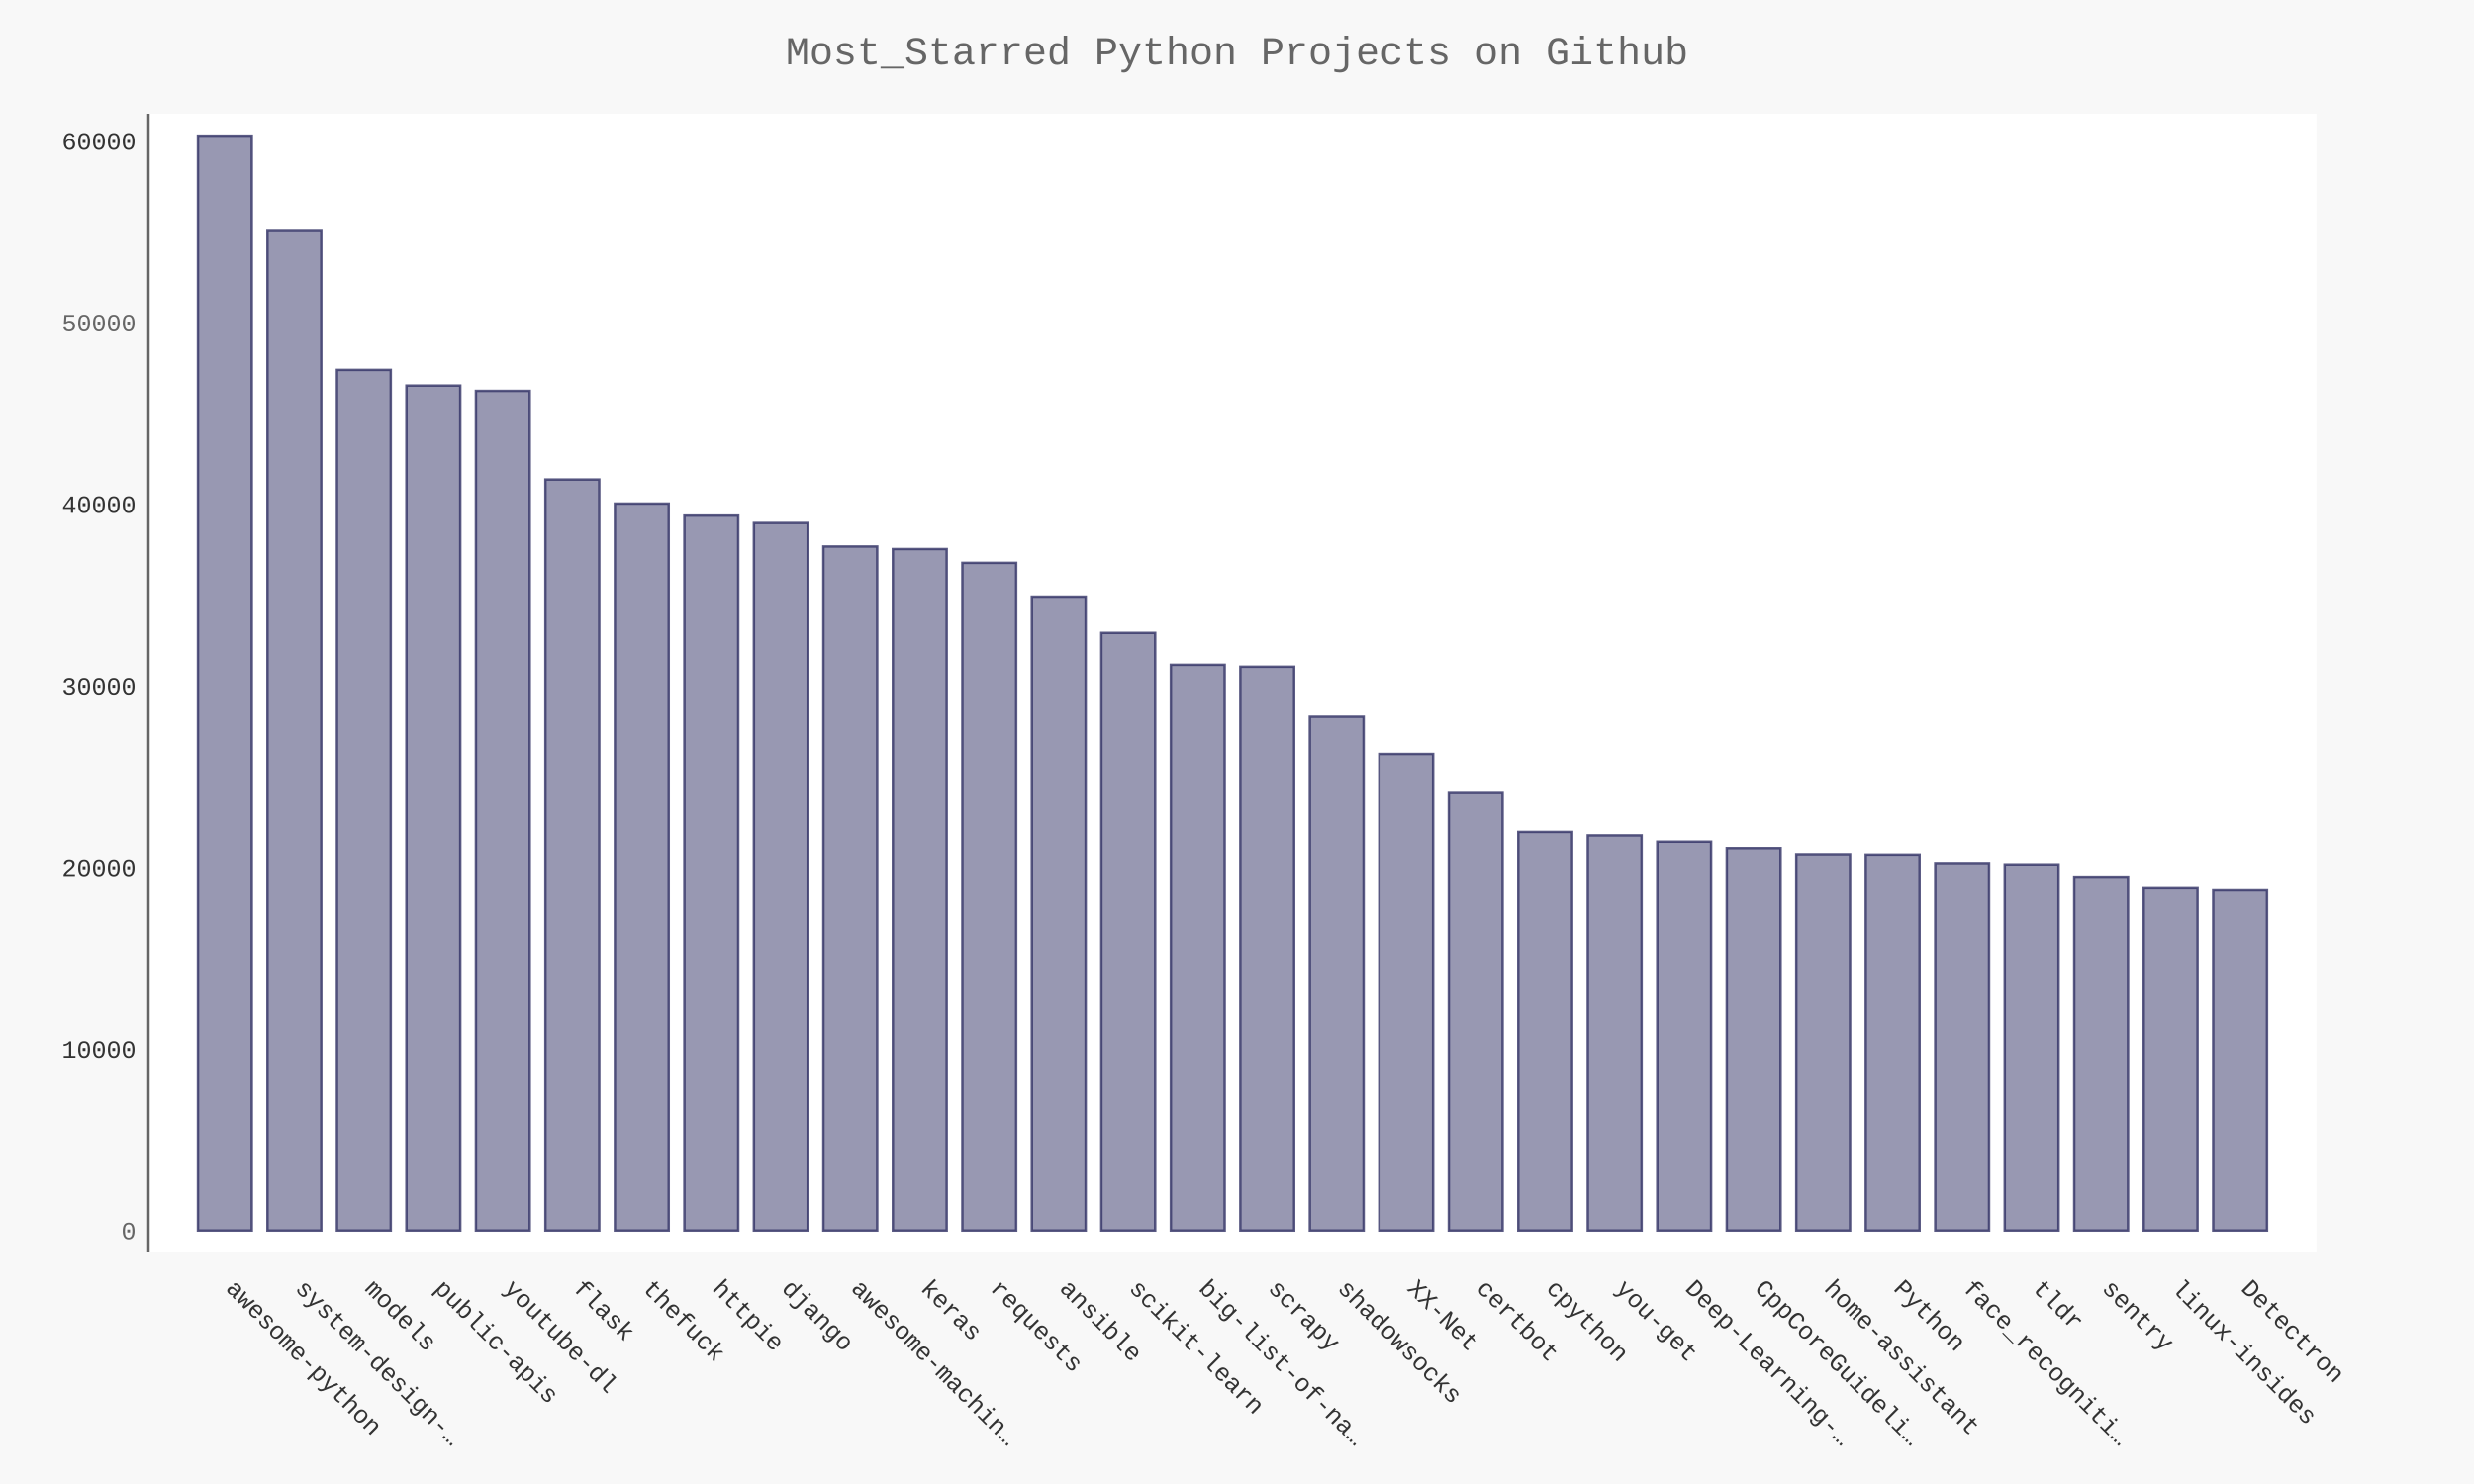
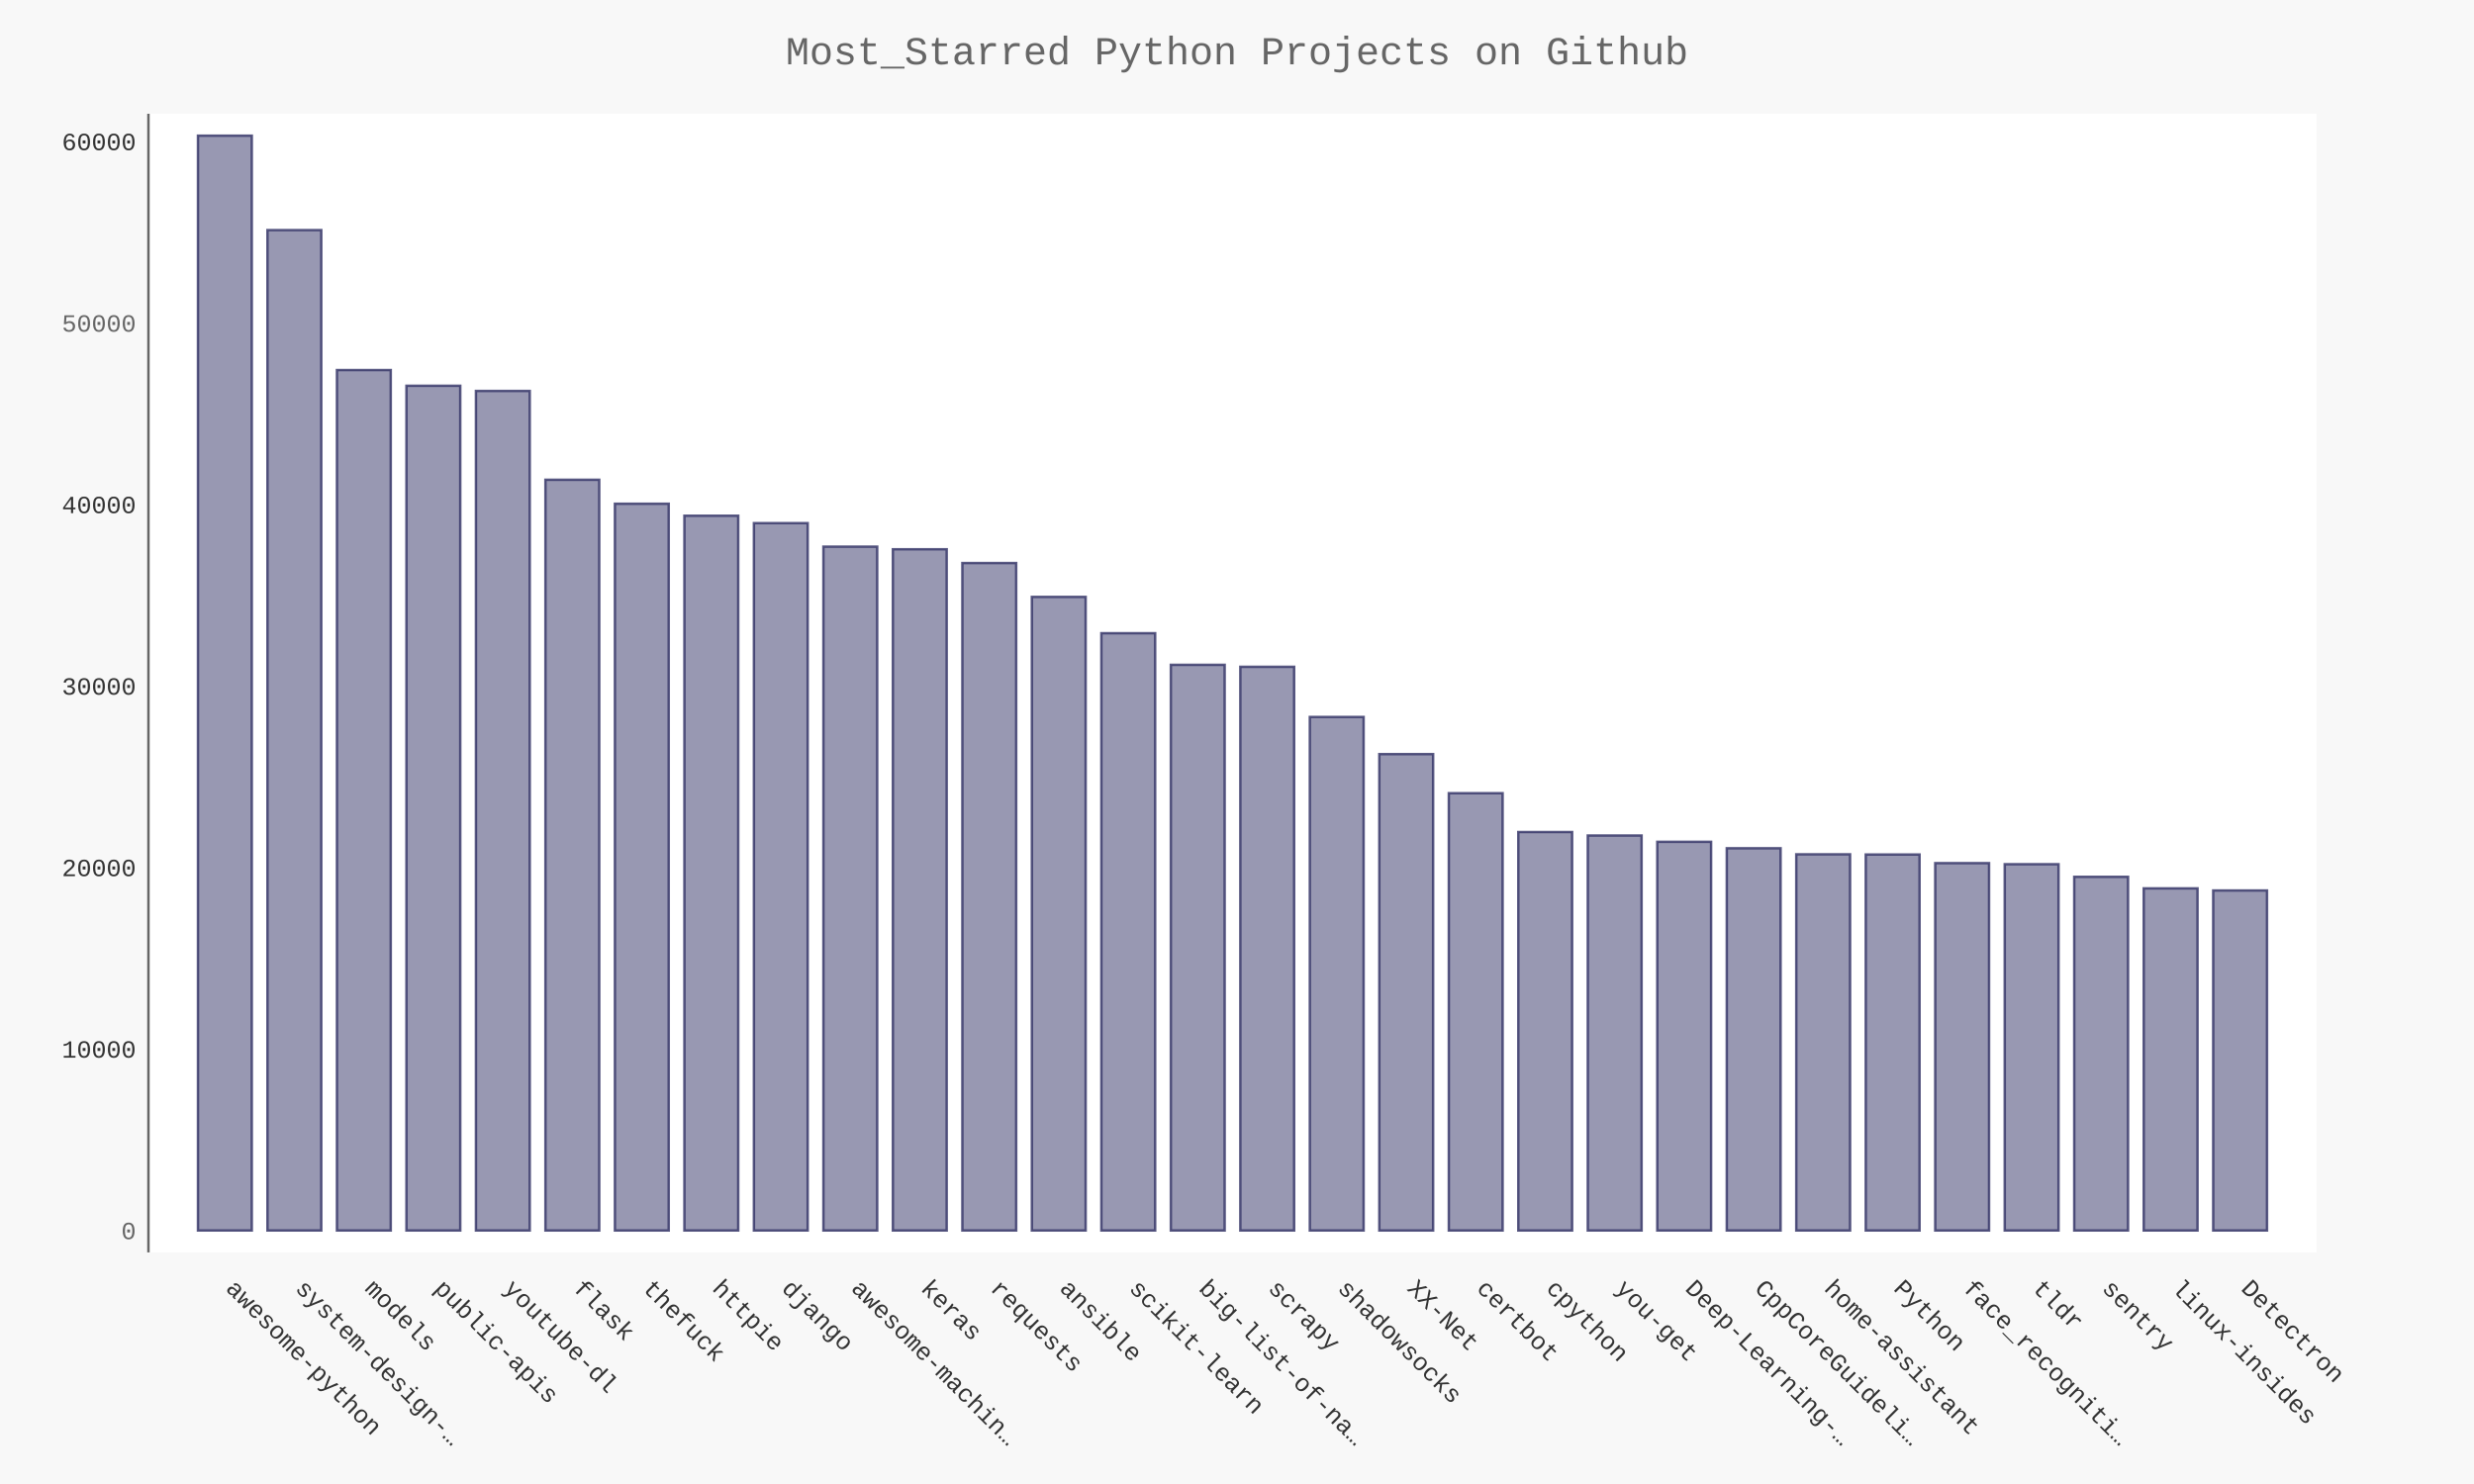
- <svg xmlns="http://www.w3.org/2000/svg" id="chart-ff99aeb7-e4ac-4d56-bac8-e4d7a23981ab" class="pygal-chart" viewBox="0 0 1000 600">
+ <svg xmlns="http://www.w3.org/2000/svg" xmlns:xlink="http://www.w3.org/1999/xlink" id="chart-fab6da0e-6b2e-4287-aa2f-677064a78356" class="pygal-chart" viewBox="0 0 1000 600">
  <defs>
-     <style type="text/css">#chart-ff99aeb7-e4ac-4d56-bac8-e4d7a23981ab{-webkit-user-select:none;-webkit-font-smoothing:antialiased;font-family:Consolas,"Liberation Mono",Menlo,Courier,monospace}#chart-ff99aeb7-e4ac-4d56-bac8-e4d7a23981ab .title{font-family:Consolas,"Liberation Mono",Menlo,Courier,monospace;font-size:16px}#chart-ff99aeb7-e4ac-4d56-bac8-e4d7a23981ab .legends .legend text{font-family:Consolas,"Liberation Mono",Menlo,Courier,monospace;font-size:14px}#chart-ff99aeb7-e4ac-4d56-bac8-e4d7a23981ab .axis text{font-family:Consolas,"Liberation Mono",Menlo,Courier,monospace;font-size:10px}#chart-ff99aeb7-e4ac-4d56-bac8-e4d7a23981ab .axis text.major{font-family:Consolas,"Liberation Mono",Menlo,Courier,monospace;font-size:10px}#chart-ff99aeb7-e4ac-4d56-bac8-e4d7a23981ab .text-overlay text.value{font-family:Consolas,"Liberation Mono",Menlo,Courier,monospace;font-size:16px}#chart-ff99aeb7-e4ac-4d56-bac8-e4d7a23981ab .text-overlay text.label{font-family:Consolas,"Liberation Mono",Menlo,Courier,monospace;font-size:10px}#chart-ff99aeb7-e4ac-4d56-bac8-e4d7a23981ab .tooltip{font-family:Consolas,"Liberation Mono",Menlo,Courier,monospace;font-size:14px}#chart-ff99aeb7-e4ac-4d56-bac8-e4d7a23981ab text.no_data{font-family:Consolas,"Liberation Mono",Menlo,Courier,monospace;font-size:64px}
- #chart-ff99aeb7-e4ac-4d56-bac8-e4d7a23981ab{background-color:#f8f8f8}#chart-ff99aeb7-e4ac-4d56-bac8-e4d7a23981ab path,#chart-ff99aeb7-e4ac-4d56-bac8-e4d7a23981ab line,#chart-ff99aeb7-e4ac-4d56-bac8-e4d7a23981ab rect,#chart-ff99aeb7-e4ac-4d56-bac8-e4d7a23981ab circle{-webkit-transition:250ms ease-in;-moz-transition:250ms ease-in;transition:250ms ease-in}#chart-ff99aeb7-e4ac-4d56-bac8-e4d7a23981ab .graph &gt; .background{fill:#f8f8f8}#chart-ff99aeb7-e4ac-4d56-bac8-e4d7a23981ab .plot &gt; .background{fill:#ffffff}#chart-ff99aeb7-e4ac-4d56-bac8-e4d7a23981ab .graph{fill:#333}#chart-ff99aeb7-e4ac-4d56-bac8-e4d7a23981ab text.no_data{fill:#666}#chart-ff99aeb7-e4ac-4d56-bac8-e4d7a23981ab .title{fill:#666}#chart-ff99aeb7-e4ac-4d56-bac8-e4d7a23981ab .legends .legend text{fill:#333}#chart-ff99aeb7-e4ac-4d56-bac8-e4d7a23981ab .legends .legend:hover text{fill:#666}#chart-ff99aeb7-e4ac-4d56-bac8-e4d7a23981ab .axis .line{stroke:#666}#chart-ff99aeb7-e4ac-4d56-bac8-e4d7a23981ab .axis .guide.line{stroke:rgba(0,0,0,0.5)}#chart-ff99aeb7-e4ac-4d56-bac8-e4d7a23981ab .axis .major.line{stroke:#333}#chart-ff99aeb7-e4ac-4d56-bac8-e4d7a23981ab .axis text.major{fill:#666}#chart-ff99aeb7-e4ac-4d56-bac8-e4d7a23981ab .axis.y .guides:hover .guide.line,#chart-ff99aeb7-e4ac-4d56-bac8-e4d7a23981ab .line-graph .axis.x .guides:hover .guide.line,#chart-ff99aeb7-e4ac-4d56-bac8-e4d7a23981ab .stackedline-graph .axis.x .guides:hover .guide.line,#chart-ff99aeb7-e4ac-4d56-bac8-e4d7a23981ab .xy-graph .axis.x .guides:hover .guide.line{stroke:#666}#chart-ff99aeb7-e4ac-4d56-bac8-e4d7a23981ab .axis .guides:hover text{fill:#666}#chart-ff99aeb7-e4ac-4d56-bac8-e4d7a23981ab .reactive{fill-opacity:.5;stroke-opacity:.8}#chart-ff99aeb7-e4ac-4d56-bac8-e4d7a23981ab .ci{stroke:#333}#chart-ff99aeb7-e4ac-4d56-bac8-e4d7a23981ab .reactive.active,#chart-ff99aeb7-e4ac-4d56-bac8-e4d7a23981ab .active .reactive{fill-opacity:.9;stroke-opacity:.9;stroke-width:4}#chart-ff99aeb7-e4ac-4d56-bac8-e4d7a23981ab .ci .reactive.active{stroke-width:1.5}#chart-ff99aeb7-e4ac-4d56-bac8-e4d7a23981ab .series text{fill:#666}#chart-ff99aeb7-e4ac-4d56-bac8-e4d7a23981ab .tooltip rect{fill:#ffffff;stroke:#666;-webkit-transition:opacity 250ms ease-in;-moz-transition:opacity 250ms ease-in;transition:opacity 250ms ease-in}#chart-ff99aeb7-e4ac-4d56-bac8-e4d7a23981ab .tooltip .label{fill:#333}#chart-ff99aeb7-e4ac-4d56-bac8-e4d7a23981ab .tooltip .label{fill:#333}#chart-ff99aeb7-e4ac-4d56-bac8-e4d7a23981ab .tooltip .legend{font-size:.8em;fill:rgba(0,0,0,0.5)}#chart-ff99aeb7-e4ac-4d56-bac8-e4d7a23981ab .tooltip .x_label{font-size:.6em;fill:#666}#chart-ff99aeb7-e4ac-4d56-bac8-e4d7a23981ab .tooltip .xlink{font-size:.5em;text-decoration:underline}#chart-ff99aeb7-e4ac-4d56-bac8-e4d7a23981ab .tooltip .value{font-size:1.5em}#chart-ff99aeb7-e4ac-4d56-bac8-e4d7a23981ab .bound{font-size:.5em}#chart-ff99aeb7-e4ac-4d56-bac8-e4d7a23981ab .max-value{font-size:.75em;fill:rgba(0,0,0,0.5)}#chart-ff99aeb7-e4ac-4d56-bac8-e4d7a23981ab .map-element{fill:#ffffff;stroke:rgba(0,0,0,0.5) !important}#chart-ff99aeb7-e4ac-4d56-bac8-e4d7a23981ab .map-element .reactive{fill-opacity:inherit;stroke-opacity:inherit}#chart-ff99aeb7-e4ac-4d56-bac8-e4d7a23981ab .color-0,#chart-ff99aeb7-e4ac-4d56-bac8-e4d7a23981ab .color-0 a:visited{stroke:#333366;fill:#333366}#chart-ff99aeb7-e4ac-4d56-bac8-e4d7a23981ab .text-overlay .color-0 text{fill:black}
- #chart-ff99aeb7-e4ac-4d56-bac8-e4d7a23981ab text.no_data{text-anchor:middle}#chart-ff99aeb7-e4ac-4d56-bac8-e4d7a23981ab .guide.line{fill:none}#chart-ff99aeb7-e4ac-4d56-bac8-e4d7a23981ab .centered{text-anchor:middle}#chart-ff99aeb7-e4ac-4d56-bac8-e4d7a23981ab .title{text-anchor:middle}#chart-ff99aeb7-e4ac-4d56-bac8-e4d7a23981ab .legends .legend text{fill-opacity:1}#chart-ff99aeb7-e4ac-4d56-bac8-e4d7a23981ab .axis.x text{text-anchor:middle}#chart-ff99aeb7-e4ac-4d56-bac8-e4d7a23981ab .axis.x:not(.web) text[transform]{text-anchor:start}#chart-ff99aeb7-e4ac-4d56-bac8-e4d7a23981ab .axis.x:not(.web) text[transform].backwards{text-anchor:end}#chart-ff99aeb7-e4ac-4d56-bac8-e4d7a23981ab .axis.y text{text-anchor:end}#chart-ff99aeb7-e4ac-4d56-bac8-e4d7a23981ab .axis.y text[transform].backwards{text-anchor:start}#chart-ff99aeb7-e4ac-4d56-bac8-e4d7a23981ab .axis.y2 text{text-anchor:start}#chart-ff99aeb7-e4ac-4d56-bac8-e4d7a23981ab .axis.y2 text[transform].backwards{text-anchor:end}#chart-ff99aeb7-e4ac-4d56-bac8-e4d7a23981ab .axis .guide.line{stroke-dasharray:4,4}#chart-ff99aeb7-e4ac-4d56-bac8-e4d7a23981ab .axis .major.guide.line{stroke-dasharray:6,6}#chart-ff99aeb7-e4ac-4d56-bac8-e4d7a23981ab .horizontal .axis.y .guide.line,#chart-ff99aeb7-e4ac-4d56-bac8-e4d7a23981ab .horizontal .axis.y2 .guide.line,#chart-ff99aeb7-e4ac-4d56-bac8-e4d7a23981ab .vertical .axis.x .guide.line{opacity:0}#chart-ff99aeb7-e4ac-4d56-bac8-e4d7a23981ab .horizontal .axis.always_show .guide.line,#chart-ff99aeb7-e4ac-4d56-bac8-e4d7a23981ab .vertical .axis.always_show .guide.line{opacity:1 !important}#chart-ff99aeb7-e4ac-4d56-bac8-e4d7a23981ab .axis.y .guides:hover .guide.line,#chart-ff99aeb7-e4ac-4d56-bac8-e4d7a23981ab .axis.y2 .guides:hover .guide.line,#chart-ff99aeb7-e4ac-4d56-bac8-e4d7a23981ab .axis.x .guides:hover .guide.line{opacity:1}#chart-ff99aeb7-e4ac-4d56-bac8-e4d7a23981ab .axis .guides:hover text{opacity:1}#chart-ff99aeb7-e4ac-4d56-bac8-e4d7a23981ab .nofill{fill:none}#chart-ff99aeb7-e4ac-4d56-bac8-e4d7a23981ab .subtle-fill{fill-opacity:.2}#chart-ff99aeb7-e4ac-4d56-bac8-e4d7a23981ab .dot{stroke-width:1px;fill-opacity:1}#chart-ff99aeb7-e4ac-4d56-bac8-e4d7a23981ab .dot.active{stroke-width:5px}#chart-ff99aeb7-e4ac-4d56-bac8-e4d7a23981ab .dot.negative{fill:transparent}#chart-ff99aeb7-e4ac-4d56-bac8-e4d7a23981ab text,#chart-ff99aeb7-e4ac-4d56-bac8-e4d7a23981ab tspan{stroke:none !important}#chart-ff99aeb7-e4ac-4d56-bac8-e4d7a23981ab .series text.active{opacity:1}#chart-ff99aeb7-e4ac-4d56-bac8-e4d7a23981ab .tooltip rect{fill-opacity:.95;stroke-width:.5}#chart-ff99aeb7-e4ac-4d56-bac8-e4d7a23981ab .tooltip text{fill-opacity:1}#chart-ff99aeb7-e4ac-4d56-bac8-e4d7a23981ab .showable{visibility:hidden}#chart-ff99aeb7-e4ac-4d56-bac8-e4d7a23981ab .showable.shown{visibility:visible}#chart-ff99aeb7-e4ac-4d56-bac8-e4d7a23981ab .gauge-background{fill:rgba(229,229,229,1);stroke:none}#chart-ff99aeb7-e4ac-4d56-bac8-e4d7a23981ab .bg-lines{stroke:#f8f8f8;stroke-width:2px}</style>
+     <style type="text/css">#chart-fab6da0e-6b2e-4287-aa2f-677064a78356{-webkit-user-select:none;-webkit-font-smoothing:antialiased;font-family:Consolas,"Liberation Mono",Menlo,Courier,monospace}#chart-fab6da0e-6b2e-4287-aa2f-677064a78356 .title{font-family:Consolas,"Liberation Mono",Menlo,Courier,monospace;font-size:16px}#chart-fab6da0e-6b2e-4287-aa2f-677064a78356 .legends .legend text{font-family:Consolas,"Liberation Mono",Menlo,Courier,monospace;font-size:14px}#chart-fab6da0e-6b2e-4287-aa2f-677064a78356 .axis text{font-family:Consolas,"Liberation Mono",Menlo,Courier,monospace;font-size:10px}#chart-fab6da0e-6b2e-4287-aa2f-677064a78356 .axis text.major{font-family:Consolas,"Liberation Mono",Menlo,Courier,monospace;font-size:10px}#chart-fab6da0e-6b2e-4287-aa2f-677064a78356 .text-overlay text.value{font-family:Consolas,"Liberation Mono",Menlo,Courier,monospace;font-size:16px}#chart-fab6da0e-6b2e-4287-aa2f-677064a78356 .text-overlay text.label{font-family:Consolas,"Liberation Mono",Menlo,Courier,monospace;font-size:10px}#chart-fab6da0e-6b2e-4287-aa2f-677064a78356 .tooltip{font-family:Consolas,"Liberation Mono",Menlo,Courier,monospace;font-size:14px}#chart-fab6da0e-6b2e-4287-aa2f-677064a78356 text.no_data{font-family:Consolas,"Liberation Mono",Menlo,Courier,monospace;font-size:64px}
+ #chart-fab6da0e-6b2e-4287-aa2f-677064a78356{background-color:#f8f8f8}#chart-fab6da0e-6b2e-4287-aa2f-677064a78356 path,#chart-fab6da0e-6b2e-4287-aa2f-677064a78356 line,#chart-fab6da0e-6b2e-4287-aa2f-677064a78356 rect,#chart-fab6da0e-6b2e-4287-aa2f-677064a78356 circle{-webkit-transition:250ms ease-in;-moz-transition:250ms ease-in;transition:250ms ease-in}#chart-fab6da0e-6b2e-4287-aa2f-677064a78356 .graph &gt; .background{fill:#f8f8f8}#chart-fab6da0e-6b2e-4287-aa2f-677064a78356 .plot &gt; .background{fill:#ffffff}#chart-fab6da0e-6b2e-4287-aa2f-677064a78356 .graph{fill:#333}#chart-fab6da0e-6b2e-4287-aa2f-677064a78356 text.no_data{fill:#666}#chart-fab6da0e-6b2e-4287-aa2f-677064a78356 .title{fill:#666}#chart-fab6da0e-6b2e-4287-aa2f-677064a78356 .legends .legend text{fill:#333}#chart-fab6da0e-6b2e-4287-aa2f-677064a78356 .legends .legend:hover text{fill:#666}#chart-fab6da0e-6b2e-4287-aa2f-677064a78356 .axis .line{stroke:#666}#chart-fab6da0e-6b2e-4287-aa2f-677064a78356 .axis .guide.line{stroke:rgba(0,0,0,0.5)}#chart-fab6da0e-6b2e-4287-aa2f-677064a78356 .axis .major.line{stroke:#333}#chart-fab6da0e-6b2e-4287-aa2f-677064a78356 .axis text.major{fill:#666}#chart-fab6da0e-6b2e-4287-aa2f-677064a78356 .axis.y .guides:hover .guide.line,#chart-fab6da0e-6b2e-4287-aa2f-677064a78356 .line-graph .axis.x .guides:hover .guide.line,#chart-fab6da0e-6b2e-4287-aa2f-677064a78356 .stackedline-graph .axis.x .guides:hover .guide.line,#chart-fab6da0e-6b2e-4287-aa2f-677064a78356 .xy-graph .axis.x .guides:hover .guide.line{stroke:#666}#chart-fab6da0e-6b2e-4287-aa2f-677064a78356 .axis .guides:hover text{fill:#666}#chart-fab6da0e-6b2e-4287-aa2f-677064a78356 .reactive{fill-opacity:.5;stroke-opacity:.8}#chart-fab6da0e-6b2e-4287-aa2f-677064a78356 .ci{stroke:#333}#chart-fab6da0e-6b2e-4287-aa2f-677064a78356 .reactive.active,#chart-fab6da0e-6b2e-4287-aa2f-677064a78356 .active .reactive{fill-opacity:.9;stroke-opacity:.9;stroke-width:4}#chart-fab6da0e-6b2e-4287-aa2f-677064a78356 .ci .reactive.active{stroke-width:1.5}#chart-fab6da0e-6b2e-4287-aa2f-677064a78356 .series text{fill:#666}#chart-fab6da0e-6b2e-4287-aa2f-677064a78356 .tooltip rect{fill:#ffffff;stroke:#666;-webkit-transition:opacity 250ms ease-in;-moz-transition:opacity 250ms ease-in;transition:opacity 250ms ease-in}#chart-fab6da0e-6b2e-4287-aa2f-677064a78356 .tooltip .label{fill:#333}#chart-fab6da0e-6b2e-4287-aa2f-677064a78356 .tooltip .label{fill:#333}#chart-fab6da0e-6b2e-4287-aa2f-677064a78356 .tooltip .legend{font-size:.8em;fill:rgba(0,0,0,0.5)}#chart-fab6da0e-6b2e-4287-aa2f-677064a78356 .tooltip .x_label{font-size:.6em;fill:#666}#chart-fab6da0e-6b2e-4287-aa2f-677064a78356 .tooltip .xlink{font-size:.5em;text-decoration:underline}#chart-fab6da0e-6b2e-4287-aa2f-677064a78356 .tooltip .value{font-size:1.5em}#chart-fab6da0e-6b2e-4287-aa2f-677064a78356 .bound{font-size:.5em}#chart-fab6da0e-6b2e-4287-aa2f-677064a78356 .max-value{font-size:.75em;fill:rgba(0,0,0,0.5)}#chart-fab6da0e-6b2e-4287-aa2f-677064a78356 .map-element{fill:#ffffff;stroke:rgba(0,0,0,0.5) !important}#chart-fab6da0e-6b2e-4287-aa2f-677064a78356 .map-element .reactive{fill-opacity:inherit;stroke-opacity:inherit}#chart-fab6da0e-6b2e-4287-aa2f-677064a78356 .color-0,#chart-fab6da0e-6b2e-4287-aa2f-677064a78356 .color-0 a:visited{stroke:#333366;fill:#333366}#chart-fab6da0e-6b2e-4287-aa2f-677064a78356 .text-overlay .color-0 text{fill:black}
+ #chart-fab6da0e-6b2e-4287-aa2f-677064a78356 text.no_data{text-anchor:middle}#chart-fab6da0e-6b2e-4287-aa2f-677064a78356 .guide.line{fill:none}#chart-fab6da0e-6b2e-4287-aa2f-677064a78356 .centered{text-anchor:middle}#chart-fab6da0e-6b2e-4287-aa2f-677064a78356 .title{text-anchor:middle}#chart-fab6da0e-6b2e-4287-aa2f-677064a78356 .legends .legend text{fill-opacity:1}#chart-fab6da0e-6b2e-4287-aa2f-677064a78356 .axis.x text{text-anchor:middle}#chart-fab6da0e-6b2e-4287-aa2f-677064a78356 .axis.x:not(.web) text[transform]{text-anchor:start}#chart-fab6da0e-6b2e-4287-aa2f-677064a78356 .axis.x:not(.web) text[transform].backwards{text-anchor:end}#chart-fab6da0e-6b2e-4287-aa2f-677064a78356 .axis.y text{text-anchor:end}#chart-fab6da0e-6b2e-4287-aa2f-677064a78356 .axis.y text[transform].backwards{text-anchor:start}#chart-fab6da0e-6b2e-4287-aa2f-677064a78356 .axis.y2 text{text-anchor:start}#chart-fab6da0e-6b2e-4287-aa2f-677064a78356 .axis.y2 text[transform].backwards{text-anchor:end}#chart-fab6da0e-6b2e-4287-aa2f-677064a78356 .axis .guide.line{stroke-dasharray:4,4}#chart-fab6da0e-6b2e-4287-aa2f-677064a78356 .axis .major.guide.line{stroke-dasharray:6,6}#chart-fab6da0e-6b2e-4287-aa2f-677064a78356 .horizontal .axis.y .guide.line,#chart-fab6da0e-6b2e-4287-aa2f-677064a78356 .horizontal .axis.y2 .guide.line,#chart-fab6da0e-6b2e-4287-aa2f-677064a78356 .vertical .axis.x .guide.line{opacity:0}#chart-fab6da0e-6b2e-4287-aa2f-677064a78356 .horizontal .axis.always_show .guide.line,#chart-fab6da0e-6b2e-4287-aa2f-677064a78356 .vertical .axis.always_show .guide.line{opacity:1 !important}#chart-fab6da0e-6b2e-4287-aa2f-677064a78356 .axis.y .guides:hover .guide.line,#chart-fab6da0e-6b2e-4287-aa2f-677064a78356 .axis.y2 .guides:hover .guide.line,#chart-fab6da0e-6b2e-4287-aa2f-677064a78356 .axis.x .guides:hover .guide.line{opacity:1}#chart-fab6da0e-6b2e-4287-aa2f-677064a78356 .axis .guides:hover text{opacity:1}#chart-fab6da0e-6b2e-4287-aa2f-677064a78356 .nofill{fill:none}#chart-fab6da0e-6b2e-4287-aa2f-677064a78356 .subtle-fill{fill-opacity:.2}#chart-fab6da0e-6b2e-4287-aa2f-677064a78356 .dot{stroke-width:1px;fill-opacity:1}#chart-fab6da0e-6b2e-4287-aa2f-677064a78356 .dot.active{stroke-width:5px}#chart-fab6da0e-6b2e-4287-aa2f-677064a78356 .dot.negative{fill:transparent}#chart-fab6da0e-6b2e-4287-aa2f-677064a78356 text,#chart-fab6da0e-6b2e-4287-aa2f-677064a78356 tspan{stroke:none !important}#chart-fab6da0e-6b2e-4287-aa2f-677064a78356 .series text.active{opacity:1}#chart-fab6da0e-6b2e-4287-aa2f-677064a78356 .tooltip rect{fill-opacity:.95;stroke-width:.5}#chart-fab6da0e-6b2e-4287-aa2f-677064a78356 .tooltip text{fill-opacity:1}#chart-fab6da0e-6b2e-4287-aa2f-677064a78356 .showable{visibility:hidden}#chart-fab6da0e-6b2e-4287-aa2f-677064a78356 .showable.shown{visibility:visible}#chart-fab6da0e-6b2e-4287-aa2f-677064a78356 .gauge-background{fill:rgba(229,229,229,1);stroke:none}#chart-fab6da0e-6b2e-4287-aa2f-677064a78356 .bg-lines{stroke:#f8f8f8;stroke-width:2px}</style>
  </defs>
  <g class="graph bar-graph vertical">
    <rect class="background" height="600" width="1000" x="0" y="0" />
    <g class="plot" transform="translate(60, 46)">
      <rect class="background" height="460.36" width="876.36" x="0" y="0" />
      <g class="axis y">
        <g class="guides">
          <text class="major" x="-5" y="455.007">0</text>
        </g>
        <g class="guides">
-           <text class="" x="-5" y="381.589">10000</text>
-         </g>
-         <g class="guides">
-           <text class="" x="-5" y="308.171">20000</text>
-         </g>
-         <g class="guides">
-           <text class="" x="-5" y="234.752">30000</text>
-         </g>
-         <g class="guides">
-           <text class="" x="-5" y="161.334">40000</text>
-         </g>
-         <g class="guides">
-           <text class="major" x="-5" y="87.915">50000</text>
-         </g>
-         <g class="guides">
-           <text class="" x="-5" y="14.497">60000</text>
+           <text class="" x="-5" y="381.624">10000</text>
+         </g>
+         <g class="guides">
+           <text class="" x="-5" y="308.241">20000</text>
+         </g>
+         <g class="guides">
+           <text class="" x="-5" y="234.858">30000</text>
+         </g>
+         <g class="guides">
+           <text class="" x="-5" y="161.475">40000</text>
+         </g>
+         <g class="guides">
+           <text class="major" x="-5" y="88.092">50000</text>
+         </g>
+         <g class="guides">
+           <text class="" x="-5" y="14.709">60000</text>
        </g>
      </g>
      <g class="axis x">
        <path class="line" d="M0 0 v460.36" />
        <g class="guides">
          <path class="guide line" d="M30.897 0 v460.36" />
          <text class="" x="30.897" y="475.36" transform="rotate(45 30.89732 475.3604)">awesome-python</text>
        </g>
        <g class="guides">
          <path class="guide line" d="M58.986 0 v460.36" />
          <text class="" x="58.986" y="475.36" transform="rotate(45 58.9858 475.3604)">system-design-…</text>
        </g>
        <g class="guides">
          <path class="guide line" d="M87.074 0 v460.36" />
          <text class="" x="87.074" y="475.36" transform="rotate(45 87.07427 475.3604)">models</text>
        </g>
        <g class="guides">
          <path class="guide line" d="M115.163 0 v460.36" />
          <text class="" x="115.163" y="475.36" transform="rotate(45 115.1627 475.3604)">public-apis</text>
        </g>
        <g class="guides">
          <path class="guide line" d="M143.251 0 v460.36" />
          <text class="" x="143.251" y="475.36" transform="rotate(45 143.2512 475.3604)">youtube-dl</text>
        </g>
        <g class="guides">
          <path class="guide line" d="M171.34 0 v460.36" />
          <text class="" x="171.34" y="475.36" transform="rotate(45 171.3397 475.3604)">flask</text>
        </g>
        <g class="guides">
          <path class="guide line" d="M199.428 0 v460.36" />
          <text class="" x="199.428" y="475.36" transform="rotate(45 199.4282 475.3604)">thefuck</text>
        </g>
        <g class="guides">
          <path class="guide line" d="M227.517 0 v460.36" />
          <text class="" x="227.517" y="475.36" transform="rotate(45 227.5166 475.3604)">httpie</text>
        </g>
        <g class="guides">
          <path class="guide line" d="M255.605 0 v460.36" />
          <text class="" x="255.605" y="475.36" transform="rotate(45 255.6051 475.3604)">django</text>
        </g>
        <g class="guides">
          <path class="guide line" d="M283.694 0 v460.36" />
          <text class="" x="283.694" y="475.36" transform="rotate(45 283.6936 475.3604)">awesome-machin…</text>
        </g>
        <g class="guides">
          <path class="guide line" d="M311.782 0 v460.36" />
          <text class="" x="311.782" y="475.36" transform="rotate(45 311.7821 475.3604)">keras</text>
        </g>
        <g class="guides">
          <path class="guide line" d="M339.871 0 v460.36" />
          <text class="" x="339.871" y="475.36" transform="rotate(45 339.8705 475.3604)">requests</text>
        </g>
        <g class="guides">
          <path class="guide line" d="M367.959 0 v460.36" />
          <text class="" x="367.959" y="475.36" transform="rotate(45 367.959 475.3604)">ansible</text>
        </g>
        <g class="guides">
          <path class="guide line" d="M396.047 0 v460.36" />
          <text class="" x="396.047" y="475.36" transform="rotate(45 396.0475 475.3604)">scikit-learn</text>
        </g>
        <g class="guides">
          <path class="guide line" d="M424.136 0 v460.36" />
          <text class="" x="424.136" y="475.36" transform="rotate(45 424.136 475.3604)">big-list-of-na…</text>
        </g>
        <g class="guides">
          <path class="guide line" d="M452.224 0 v460.36" />
          <text class="" x="452.224" y="475.36" transform="rotate(45 452.2244 475.3604)">scrapy</text>
        </g>
        <g class="guides">
          <path class="guide line" d="M480.313 0 v460.36" />
          <text class="" x="480.313" y="475.36" transform="rotate(45 480.3129 475.3604)">shadowsocks</text>
        </g>
        <g class="guides">
          <path class="guide line" d="M508.401 0 v460.36" />
          <text class="" x="508.401" y="475.36" transform="rotate(45 508.4014 475.3604)">XX-Net</text>
        </g>
        <g class="guides">
          <path class="guide line" d="M536.49 0 v460.36" />
          <text class="" x="536.49" y="475.36" transform="rotate(45 536.4899 475.3604)">certbot</text>
        </g>
        <g class="guides">
          <path class="guide line" d="M564.578 0 v460.36" />
          <text class="" x="564.578" y="475.36" transform="rotate(45 564.5783 475.3604)">cpython</text>
        </g>
        <g class="guides">
          <path class="guide line" d="M592.667 0 v460.36" />
          <text class="" x="592.667" y="475.36" transform="rotate(45 592.6668 475.3604)">you-get</text>
        </g>
        <g class="guides">
          <path class="guide line" d="M620.755 0 v460.36" />
          <text class="" x="620.755" y="475.36" transform="rotate(45 620.7553 475.3604)">Deep-Learning-…</text>
        </g>
        <g class="guides">
          <path class="guide line" d="M648.844 0 v460.36" />
          <text class="" x="648.844" y="475.36" transform="rotate(45 648.8438 475.3604)">CppCoreGuideli…</text>
        </g>
        <g class="guides">
          <path class="guide line" d="M676.932 0 v460.36" />
          <text class="" x="676.932" y="475.36" transform="rotate(45 676.9322 475.3604)">home-assistant</text>
        </g>
        <g class="guides">
          <path class="guide line" d="M705.021 0 v460.36" />
          <text class="" x="705.021" y="475.36" transform="rotate(45 705.0207 475.3604)">Python</text>
        </g>
        <g class="guides">
          <path class="guide line" d="M733.109 0 v460.36" />
          <text class="" x="733.109" y="475.36" transform="rotate(45 733.1092 475.3604)">face_recogniti…</text>
        </g>
        <g class="guides">
          <path class="guide line" d="M761.198 0 v460.36" />
          <text class="" x="761.198" y="475.36" transform="rotate(45 761.1976 475.3604)">tldr</text>
        </g>
        <g class="guides">
          <path class="guide line" d="M789.286 0 v460.36" />
          <text class="" x="789.286" y="475.36" transform="rotate(45 789.2861 475.3604)">sentry</text>
        </g>
        <g class="guides">
          <path class="guide line" d="M817.375 0 v460.36" />
          <text class="" x="817.375" y="475.36" transform="rotate(45 817.3746 475.3604)">linux-insides</text>
        </g>
        <g class="guides">
          <path class="guide line" d="M845.463 0 v460.36" />
          <text class="" x="845.463" y="475.36" transform="rotate(45 845.4631 475.3604)">Detectron</text>
        </g>
      </g>
      <g class="series serie-0 color-0">
        <g class="bars">
          <g class="bar">
-             <rect class="rect reactive tooltip-trigger" height="442.654" rx="0" ry="0" width="21.752" x="20.021" y="8.853" />
-           </g>
-           <g class="bar">
-             <rect class="rect reactive tooltip-trigger" height="404.499" rx="0" ry="0" width="21.752" x="48.11" y="47.009" />
-           </g>
-           <g class="bar">
-             <rect class="rect reactive tooltip-trigger" height="347.952" rx="0" ry="0" width="21.752" x="76.198" y="103.555" />
-           </g>
-           <g class="bar">
-             <rect class="rect reactive tooltip-trigger" height="341.623" rx="0" ry="0" width="21.752" x="104.287" y="109.884" />
-           </g>
-           <g class="bar">
-             <rect class="rect reactive tooltip-trigger" height="339.479" rx="0" ry="0" width="21.752" x="132.375" y="112.028" />
-           </g>
-           <g class="bar">
-             <rect class="rect reactive tooltip-trigger" height="303.636" rx="0" ry="0" width="21.752" x="160.464" y="147.871" />
-           </g>
-           <g class="bar">
-             <rect class="rect reactive tooltip-trigger" height="293.923" rx="0" ry="0" width="21.752" x="188.552" y="157.584" />
-           </g>
-           <g class="bar">
-             <rect class="rect reactive tooltip-trigger" height="289.041" rx="0" ry="0" width="21.752" x="216.641" y="162.466" />
-           </g>
-           <g class="bar">
-             <rect class="rect reactive tooltip-trigger" height="286.06" rx="0" ry="0" width="21.752" x="244.729" y="165.447" />
-           </g>
-           <g class="bar">
-             <rect class="rect reactive tooltip-trigger" height="276.552" rx="0" ry="0" width="21.752" x="272.818" y="174.955" />
-           </g>
-           <g class="bar">
-             <rect class="rect reactive tooltip-trigger" height="275.517" rx="0" ry="0" width="21.752" x="300.906" y="175.99" />
-           </g>
-           <g class="bar">
-             <rect class="rect reactive tooltip-trigger" height="269.952" rx="0" ry="0" width="21.752" x="328.995" y="181.555" />
-           </g>
-           <g class="bar">
-             <rect class="rect reactive tooltip-trigger" height="256.296" rx="0" ry="0" width="21.752" x="357.083" y="195.211" />
-           </g>
-           <g class="bar">
-             <rect class="rect reactive tooltip-trigger" height="241.605" rx="0" ry="0" width="21.752" x="385.172" y="209.902" />
-           </g>
-           <g class="bar">
-             <rect class="rect reactive tooltip-trigger" height="228.742" rx="0" ry="0" width="21.752" x="413.26" y="222.765" />
-           </g>
-           <g class="bar">
-             <rect class="rect reactive tooltip-trigger" height="227.964" rx="0" ry="0" width="21.752" x="441.349" y="223.543" />
-           </g>
-           <g class="bar">
-             <rect class="rect reactive tooltip-trigger" height="207.708" rx="0" ry="0" width="21.752" x="469.437" y="243.799" />
-           </g>
-           <g class="bar">
-             <rect class="rect reactive tooltip-trigger" height="192.679" rx="0" ry="0" width="21.752" x="497.526" y="258.828" />
-           </g>
-           <g class="bar">
-             <rect class="rect reactive tooltip-trigger" height="176.872" rx="0" ry="0" width="21.752" x="525.614" y="274.635" />
-           </g>
-           <g class="bar">
-             <rect class="rect reactive tooltip-trigger" height="161.131" rx="0" ry="0" width="21.752" x="553.702" y="290.376" />
-           </g>
-           <g class="bar">
-             <rect class="rect reactive tooltip-trigger" height="159.736" rx="0" ry="0" width="21.752" x="581.791" y="291.771" />
-           </g>
-           <g class="bar">
-             <rect class="rect reactive tooltip-trigger" height="157.203" rx="0" ry="0" width="21.752" x="609.879" y="294.304" />
-           </g>
-           <g class="bar">
-             <rect class="rect reactive tooltip-trigger" height="154.597" rx="0" ry="0" width="21.752" x="637.968" y="296.91" />
-           </g>
-           <g class="bar">
-             <rect class="rect reactive tooltip-trigger" height="152.108" rx="0" ry="0" width="21.752" x="666.056" y="299.399" />
-           </g>
-           <g class="bar">
-             <rect class="rect reactive tooltip-trigger" height="151.969" rx="0" ry="0" width="21.752" x="694.145" y="299.539" />
-           </g>
-           <g class="bar">
-             <rect class="rect reactive tooltip-trigger" height="148.54" rx="0" ry="0" width="21.752" x="722.233" y="302.967" />
-           </g>
-           <g class="bar">
-             <rect class="rect reactive tooltip-trigger" height="148.019" rx="0" ry="0" width="21.752" x="750.322" y="303.488" />
-           </g>
-           <g class="bar">
-             <rect class="rect reactive tooltip-trigger" height="143.063" rx="0" ry="0" width="21.752" x="778.41" y="308.444" />
-           </g>
-           <g class="bar">
-             <rect class="rect reactive tooltip-trigger" height="138.364" rx="0" ry="0" width="21.752" x="806.499" y="313.143" />
-           </g>
-           <g class="bar">
-             <rect class="rect reactive tooltip-trigger" height="137.505" rx="0" ry="0" width="21.752" x="834.587" y="314.002" />
+             <a target="_blank" xlink:href="https://github.com/vinta/awesome-python">
+               <rect class="rect reactive tooltip-trigger" height="442.654" rx="0" ry="0" width="21.752" x="20.021" y="8.853" />
+             </a>
+           </g>
+           <g class="bar">
+             <a target="_blank" xlink:href="https://github.com/donnemartin/system-design-primer">
+               <rect class="rect reactive tooltip-trigger" height="404.473" rx="0" ry="0" width="21.752" x="48.11" y="47.034" />
+             </a>
+           </g>
+           <g class="bar">
+             <a target="_blank" xlink:href="https://github.com/tensorflow/models">
+               <rect class="rect reactive tooltip-trigger" height="347.895" rx="0" ry="0" width="21.752" x="76.198" y="103.613" />
+             </a>
+           </g>
+           <g class="bar">
+             <a target="_blank" xlink:href="https://github.com/toddmotto/public-apis">
+               <rect class="rect reactive tooltip-trigger" height="341.54" rx="0" ry="0" width="21.752" x="104.287" y="109.968" />
+             </a>
+           </g>
+           <g class="bar">
+             <a target="_blank" xlink:href="https://github.com/rg3/youtube-dl">
+               <rect class="rect reactive tooltip-trigger" height="339.441" rx="0" ry="0" width="21.752" x="132.375" y="112.066" />
+             </a>
+           </g>
+           <g class="bar">
+             <a target="_blank" xlink:href="https://github.com/pallets/flask">
+               <rect class="rect reactive tooltip-trigger" height="303.535" rx="0" ry="0" width="21.752" x="160.464" y="147.973" />
+             </a>
+           </g>
+           <g class="bar">
+             <a target="_blank" xlink:href="https://github.com/nvbn/thefuck">
+               <rect class="rect reactive tooltip-trigger" height="293.841" rx="0" ry="0" width="21.752" x="188.552" y="157.667" />
+             </a>
+           </g>
+           <g class="bar">
+             <a target="_blank" xlink:href="https://github.com/jakubroztocil/httpie">
+               <rect class="rect reactive tooltip-trigger" height="288.99" rx="0" ry="0" width="21.752" x="216.641" y="162.517" />
+             </a>
+           </g>
+           <g class="bar">
+             <a target="_blank" xlink:href="https://github.com/django/django">
+               <rect class="rect reactive tooltip-trigger" height="286.003" rx="0" ry="0" width="21.752" x="244.729" y="165.504" />
+             </a>
+           </g>
+           <g class="bar">
+             <a target="_blank" xlink:href="https://github.com/josephmisiti/awesome-machine-learning">
+               <rect class="rect reactive tooltip-trigger" height="276.493" rx="0" ry="0" width="21.752" x="272.818" y="175.014" />
+             </a>
+           </g>
+           <g class="bar">
+             <a target="_blank" xlink:href="https://github.com/keras-team/keras">
+               <rect class="rect reactive tooltip-trigger" height="275.436" rx="0" ry="0" width="21.752" x="300.906" y="176.071" />
+             </a>
+           </g>
+           <g class="bar">
+             <a target="_blank" xlink:href="https://github.com/requests/requests">
+               <rect class="rect reactive tooltip-trigger" height="269.866" rx="0" ry="0" width="21.752" x="328.995" y="181.641" />
+             </a>
+           </g>
+           <g class="bar">
+             <a target="_blank" xlink:href="https://github.com/ansible/ansible">
+               <rect class="rect reactive tooltip-trigger" height="256.173" rx="0" ry="0" width="21.752" x="357.083" y="195.334" />
+             </a>
+           </g>
+           <g class="bar">
+             <a target="_blank" xlink:href="https://github.com/scikit-learn/scikit-learn">
+               <rect class="rect reactive tooltip-trigger" height="241.496" rx="0" ry="0" width="21.752" x="385.172" y="210.011" />
+             </a>
+           </g>
+           <g class="bar">
+             <a target="_blank" xlink:href="https://github.com/minimaxir/big-list-of-naughty-strings">
+               <rect class="rect reactive tooltip-trigger" height="228.713" rx="0" ry="0" width="21.752" x="413.26" y="222.794" />
+             </a>
+           </g>
+           <g class="bar">
+             <a target="_blank" xlink:href="https://github.com/scrapy/scrapy">
+               <rect class="rect reactive tooltip-trigger" height="227.913" rx="0" ry="0" width="21.752" x="441.349" y="223.594" />
+             </a>
+           </g>
+           <g class="bar">
+             <a target="_blank" xlink:href="https://github.com/shadowsocks/shadowsocks">
+               <rect class="rect reactive tooltip-trigger" height="207.63" rx="0" ry="0" width="21.752" x="469.437" y="243.877" />
+             </a>
+           </g>
+           <g class="bar">
+             <a target="_blank" xlink:href="https://github.com/XX-net/XX-Net">
+               <rect class="rect reactive tooltip-trigger" height="192.609" rx="0" ry="0" width="21.752" x="497.526" y="258.899" />
+             </a>
+           </g>
+           <g class="bar">
+             <a target="_blank" xlink:href="https://github.com/certbot/certbot">
+               <rect class="rect reactive tooltip-trigger" height="176.809" rx="0" ry="0" width="21.752" x="525.614" y="274.698" />
+             </a>
+           </g>
+           <g class="bar">
+             <a target="_blank" xlink:href="https://github.com/python/cpython">
+               <rect class="rect reactive tooltip-trigger" height="161.113" rx="0" ry="0" width="21.752" x="553.702" y="290.395" />
+             </a>
+           </g>
+           <g class="bar">
+             <a target="_blank" xlink:href="https://github.com/soimort/you-get">
+               <rect class="rect reactive tooltip-trigger" height="159.696" rx="0" ry="0" width="21.752" x="581.791" y="291.811" />
+             </a>
+           </g>
+           <g class="bar">
+             <a target="_blank" xlink:href="https://github.com/floodsung/Deep-Learning-Papers-Reading-Roadmap">
+               <rect class="rect reactive tooltip-trigger" height="157.15" rx="0" ry="0" width="21.752" x="609.879" y="294.357" />
+             </a>
+           </g>
+           <g class="bar">
+             <a target="_blank" xlink:href="https://github.com/isocpp/CppCoreGuidelines">
+               <rect class="rect reactive tooltip-trigger" height="154.545" rx="0" ry="0" width="21.752" x="637.968" y="296.962" />
+             </a>
+           </g>
+           <g class="bar">
+             <a target="_blank" xlink:href="https://github.com/home-assistant/home-assistant">
+               <rect class="rect reactive tooltip-trigger" height="152.094" rx="0" ry="0" width="21.752" x="666.056" y="299.413" />
+             </a>
+           </g>
+           <g class="bar">
+             <a target="_blank" xlink:href="https://github.com/TheAlgorithms/Python">
+               <rect class="rect reactive tooltip-trigger" height="152.013" rx="0" ry="0" width="21.752" x="694.145" y="299.494" />
+             </a>
+           </g>
+           <g class="bar">
+             <a target="_blank" xlink:href="https://github.com/ageitgey/face_recognition">
+               <rect class="rect reactive tooltip-trigger" height="148.535" rx="0" ry="0" width="21.752" x="722.233" y="302.973" />
+             </a>
+           </g>
+           <g class="bar">
+             <a target="_blank" xlink:href="https://github.com/tldr-pages/tldr">
+               <rect class="rect reactive tooltip-trigger" height="148.094" rx="0" ry="0" width="21.752" x="750.322" y="303.413" />
+             </a>
+           </g>
+           <g class="bar">
+             <a target="_blank" xlink:href="https://github.com/getsentry/sentry">
+               <rect class="rect reactive tooltip-trigger" height="142.994" rx="0" ry="0" width="21.752" x="778.41" y="308.513" />
+             </a>
+           </g>
+           <g class="bar">
+             <a target="_blank" xlink:href="https://github.com/0xAX/linux-insides">
+               <rect class="rect reactive tooltip-trigger" height="138.334" rx="0" ry="0" width="21.752" x="806.499" y="313.173" />
+             </a>
+           </g>
+           <g class="bar">
+             <a target="_blank" xlink:href="https://github.com/facebookresearch/Detectron">
+               <rect class="rect reactive tooltip-trigger" height="137.483" rx="0" ry="0" width="21.752" x="834.587" y="314.024" />
+             </a>
          </g>
        </g>
      </g>
    </g>
    <g class="titles">
      <text class="title plot_title" x="500.0" y="26">Most_Starred Python Projects on Github</text>
    </g>
    <g class="plot overlay" transform="translate(60, 46)">
      <g class="series serie-0 color-0" />
    </g>
    <g class="plot text-overlay" transform="translate(60, 46)">
      <g class="series serie-0 color-0" />
    </g>
    <g class="plot tooltip-overlay" transform="translate(60, 46)">
      <g class="tooltip" style="opacity: 0" transform="translate(0 0)">
        <rect class="tooltip-box" height="0" rx="0" ry="0" width="0" />
        <g class="text" />
      </g>
    </g>
  </g>
</svg>
